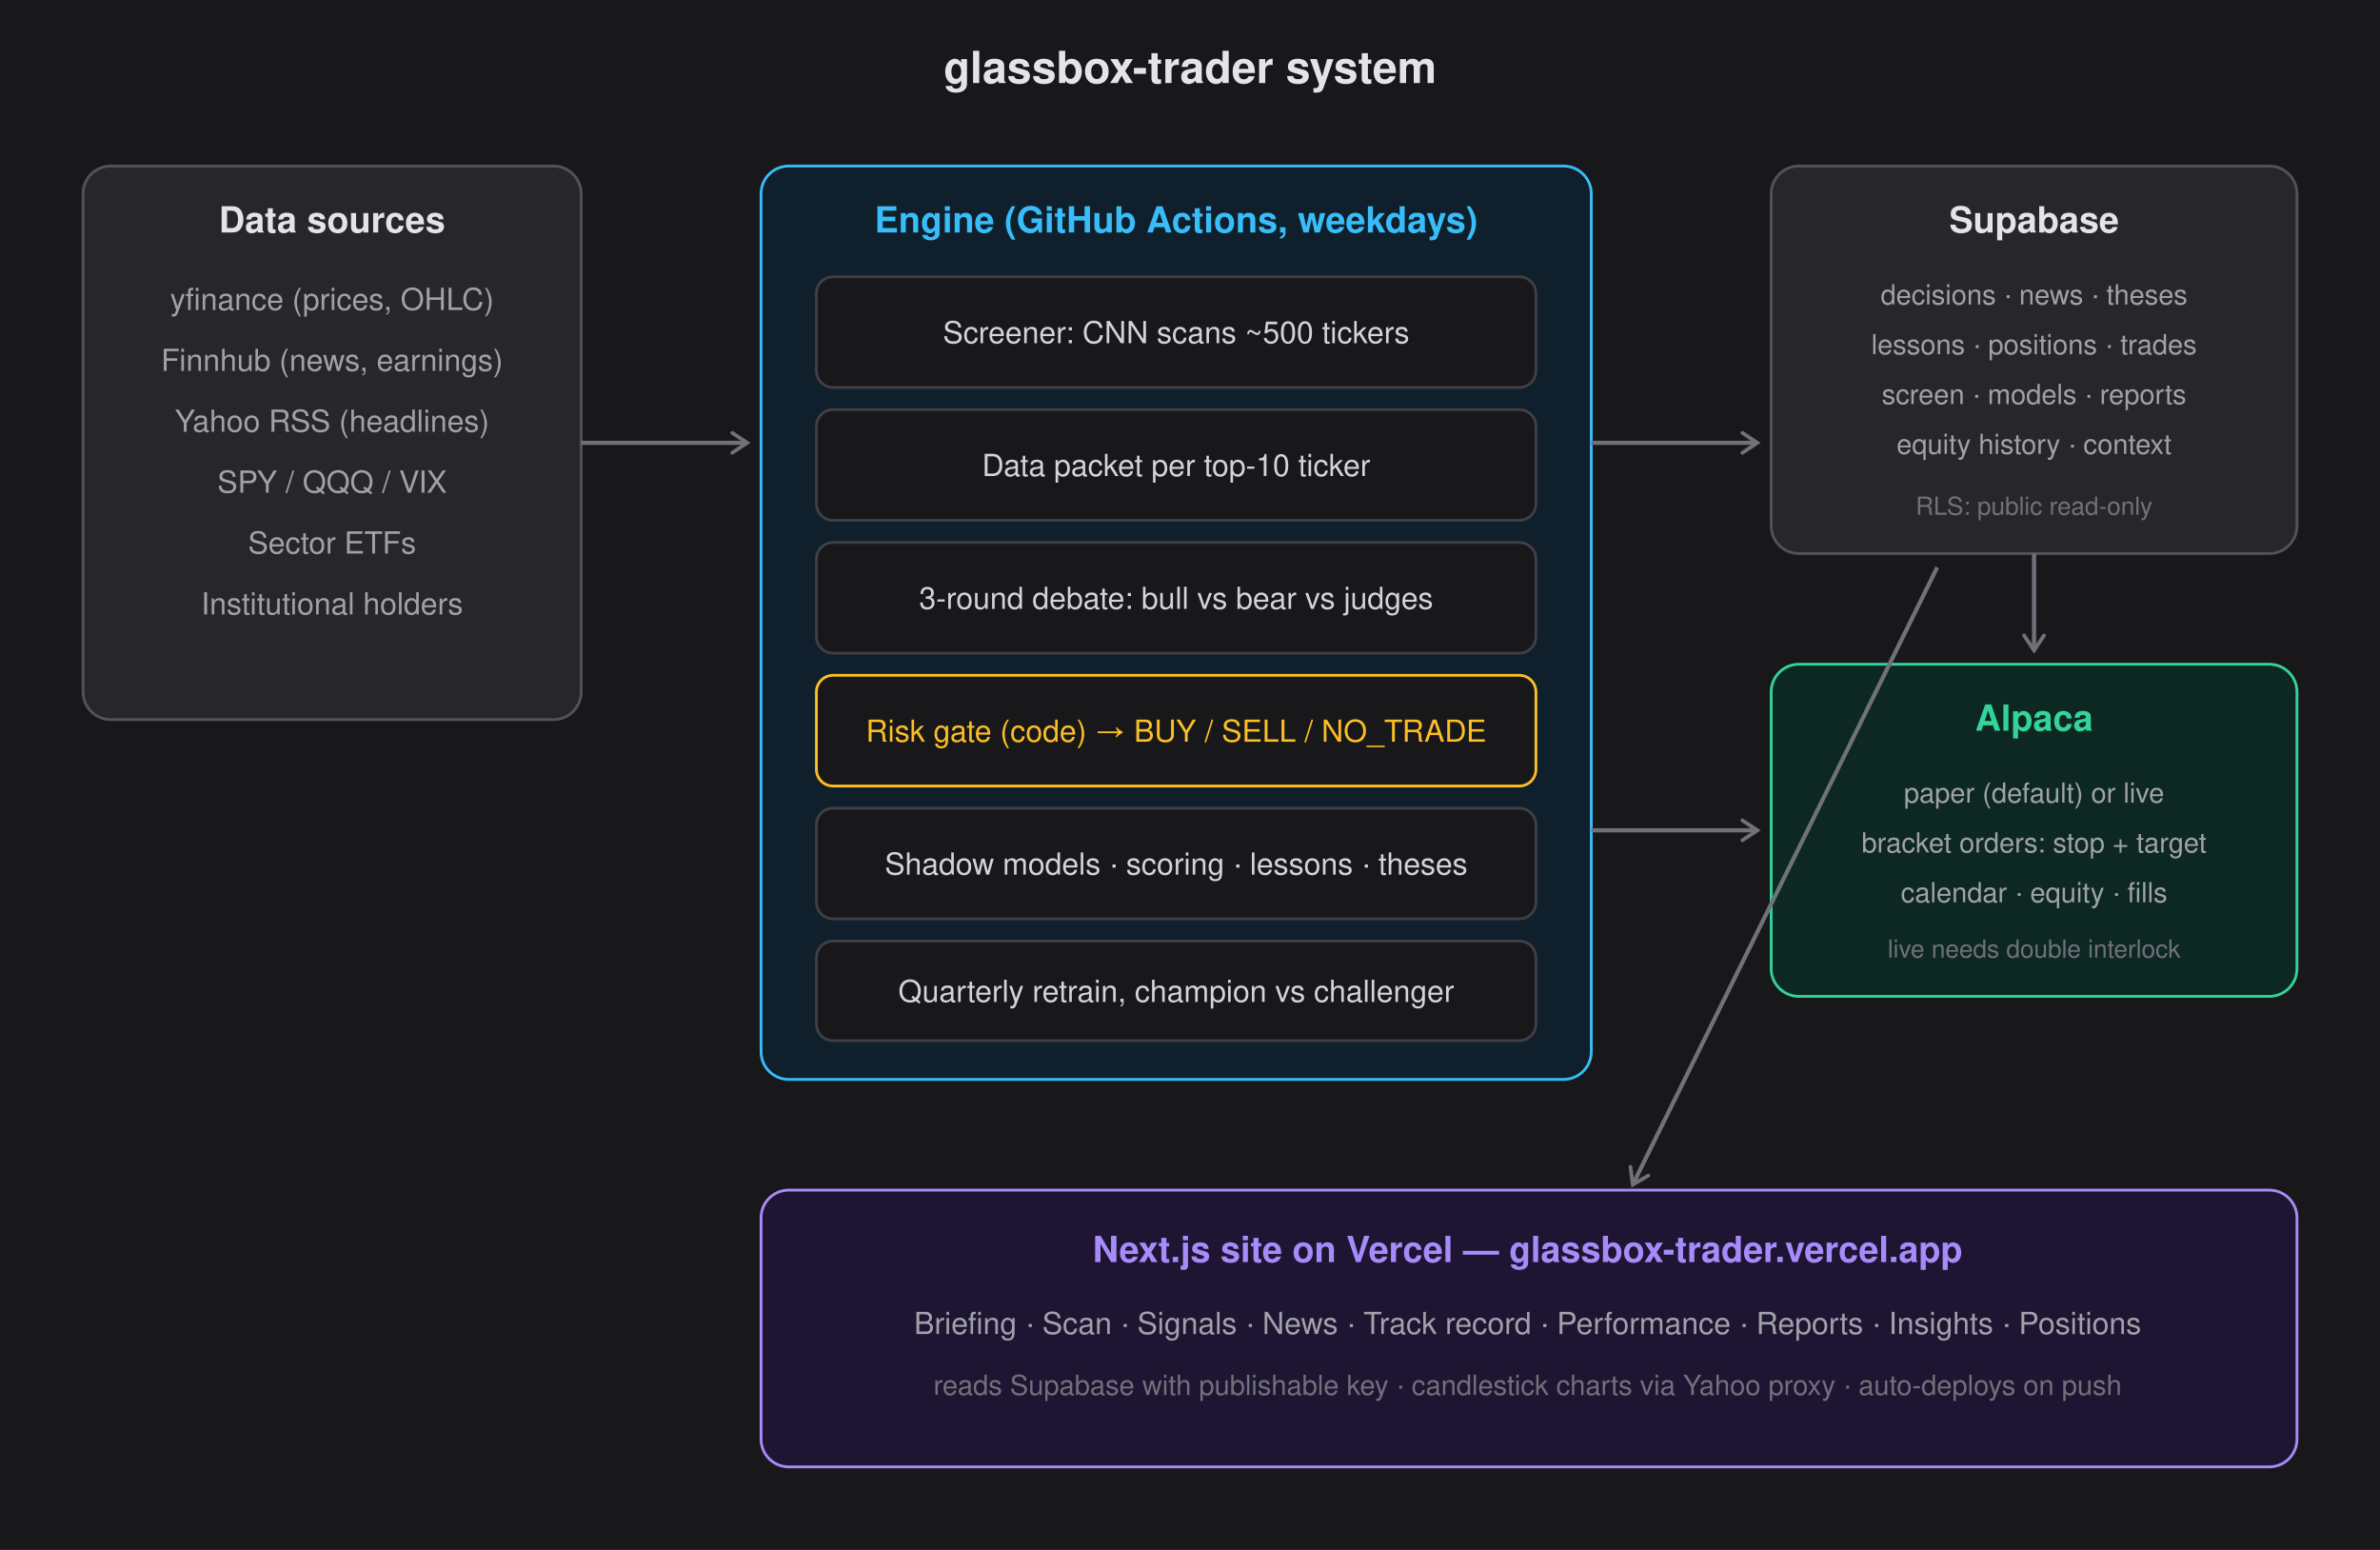
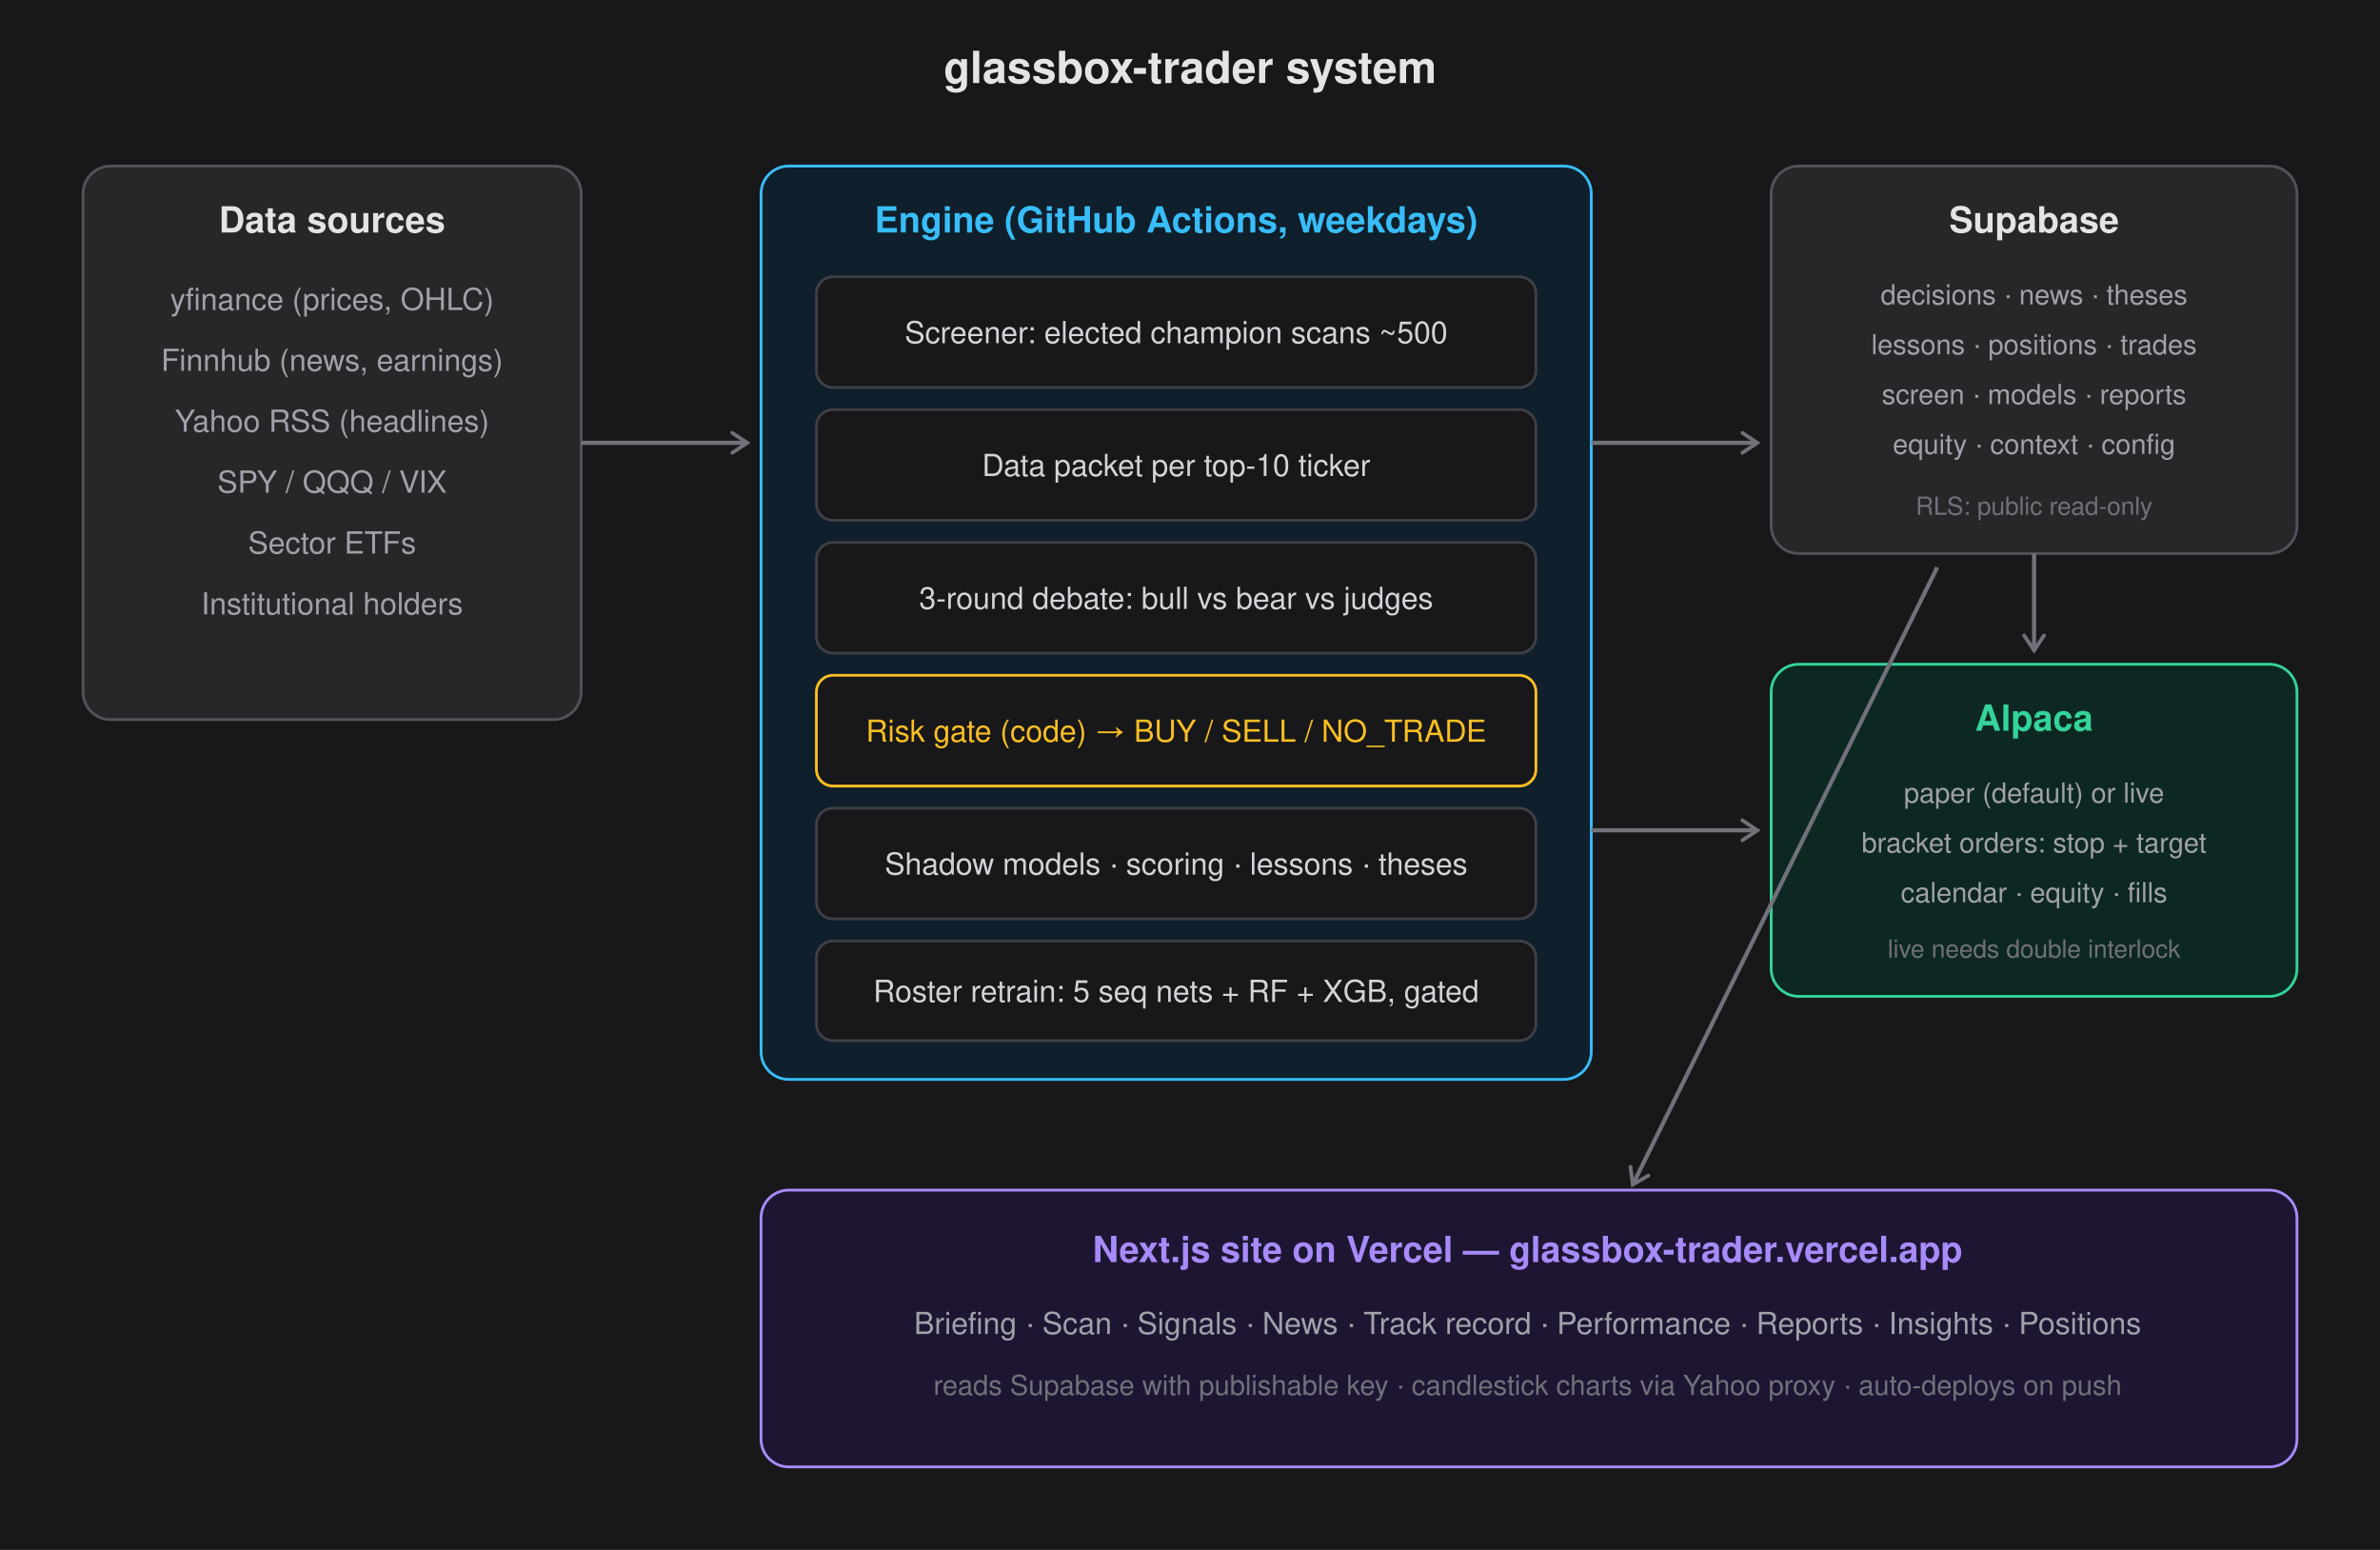
<svg xmlns="http://www.w3.org/2000/svg" viewBox="0 0 860 560" font-family="Helvetica,Arial,sans-serif">
  <rect width="860" height="560" fill="#18181b" />
  <defs>
    <marker id="a" viewBox="0 0 10 10" refX="8" refY="5" markerWidth="6" markerHeight="6" orient="auto-start-reverse">
      <path d="M2 1L8 5L2 9" fill="none" stroke="#71717a" stroke-width="1.5" stroke-linecap="round" />
    </marker>
  </defs>
  <text x="430" y="30" text-anchor="middle" fill="#e4e4e7" font-size="16" font-weight="bold">glassbox-trader system</text>
  <rect x="30" y="60" width="180" height="200" rx="10" fill="#27272a" stroke="#52525b" />
  <text x="120" y="84" text-anchor="middle" fill="#e4e4e7" font-size="13" font-weight="bold">Data sources</text>
  <text x="120" y="112" text-anchor="middle" fill="#a1a1aa" font-size="11">yfinance (prices, OHLC)</text>
  <text x="120" y="134" text-anchor="middle" fill="#a1a1aa" font-size="11">Finnhub (news, earnings)</text>
  <text x="120" y="156" text-anchor="middle" fill="#a1a1aa" font-size="11">Yahoo RSS (headlines)</text>
  <text x="120" y="178" text-anchor="middle" fill="#a1a1aa" font-size="11">SPY / QQQ / VIX</text>
  <text x="120" y="200" text-anchor="middle" fill="#a1a1aa" font-size="11">Sector ETFs</text>
  <text x="120" y="222" text-anchor="middle" fill="#a1a1aa" font-size="11">Institutional holders</text>
  <line x1="210" y1="160" x2="270" y2="160" stroke="#71717a" stroke-width="1.5" marker-end="url(#a)" />
  <rect x="275" y="60" width="300" height="330" rx="10" fill="#0f1f2b" stroke="#38bdf8" />
  <text x="425" y="84" text-anchor="middle" fill="#38bdf8" font-size="13" font-weight="bold">Engine (GitHub Actions, weekdays)</text>
  <rect x="295" y="100" width="260" height="40" rx="6" fill="#18181b" stroke="#3f3f46" />
-   <text x="425" y="124" text-anchor="middle" fill="#d4d4d8" font-size="11">Screener: CNN scans ~500 tickers</text>
+   <text x="425" y="124" text-anchor="middle" fill="#d4d4d8" font-size="11">Screener: elected champion scans ~500</text>
  <rect x="295" y="148" width="260" height="40" rx="6" fill="#18181b" stroke="#3f3f46" />
  <text x="425" y="172" text-anchor="middle" fill="#d4d4d8" font-size="11">Data packet per top-10 ticker</text>
  <rect x="295" y="196" width="260" height="40" rx="6" fill="#18181b" stroke="#3f3f46" />
  <text x="425" y="220" text-anchor="middle" fill="#d4d4d8" font-size="11">3-round debate: bull vs bear vs judges</text>
  <rect x="295" y="244" width="260" height="40" rx="6" fill="#18181b" stroke="#fbbf24" />
  <text x="425" y="268" text-anchor="middle" fill="#fbbf24" font-size="11">Risk gate (code) → BUY / SELL / NO_TRADE</text>
  <rect x="295" y="292" width="260" height="40" rx="6" fill="#18181b" stroke="#3f3f46" />
  <text x="425" y="316" text-anchor="middle" fill="#d4d4d8" font-size="11">Shadow models · scoring · lessons · theses</text>
  <rect x="295" y="340" width="260" height="36" rx="6" fill="#18181b" stroke="#3f3f46" />
-   <text x="425" y="362" text-anchor="middle" fill="#d4d4d8" font-size="11">Quarterly retrain, champion vs challenger</text>
+   <text x="425" y="362" text-anchor="middle" fill="#d4d4d8" font-size="11">Roster retrain: 5 seq nets + RF + XGB, gated</text>
  <line x1="575" y1="160" x2="635" y2="160" stroke="#71717a" stroke-width="1.5" marker-end="url(#a)" />
  <rect x="640" y="60" width="190" height="140" rx="10" fill="#27272a" stroke="#52525b" />
  <text x="735" y="84" text-anchor="middle" fill="#e4e4e7" font-size="13" font-weight="bold">Supabase</text>
  <text x="735" y="110" text-anchor="middle" fill="#a1a1aa" font-size="10">decisions · news · theses</text>
  <text x="735" y="128" text-anchor="middle" fill="#a1a1aa" font-size="10">lessons · positions · trades</text>
  <text x="735" y="146" text-anchor="middle" fill="#a1a1aa" font-size="10">screen · models · reports</text>
-   <text x="735" y="164" text-anchor="middle" fill="#a1a1aa" font-size="10">equity history · context</text>
+   <text x="735" y="164" text-anchor="middle" fill="#a1a1aa" font-size="10">equity · context · config</text>
  <text x="735" y="186" text-anchor="middle" fill="#71717a" font-size="9">RLS: public read-only</text>
  <line x1="575" y1="300" x2="635" y2="300" stroke="#71717a" stroke-width="1.5" marker-end="url(#a)" />
  <rect x="640" y="240" width="190" height="120" rx="10" fill="#0d2823" stroke="#34d399" />
  <text x="735" y="264" text-anchor="middle" fill="#34d399" font-size="13" font-weight="bold">Alpaca</text>
  <text x="735" y="290" text-anchor="middle" fill="#a1a1aa" font-size="10">paper (default) or live</text>
  <text x="735" y="308" text-anchor="middle" fill="#a1a1aa" font-size="10">bracket orders: stop + target</text>
  <text x="735" y="326" text-anchor="middle" fill="#a1a1aa" font-size="10">calendar · equity · fills</text>
  <text x="735" y="346" text-anchor="middle" fill="#71717a" font-size="9">live needs double interlock</text>
  <line x1="735" y1="200" x2="735" y2="235" stroke="#71717a" stroke-width="1.5" marker-end="url(#a)" />
  <rect x="275" y="430" width="555" height="100" rx="10" fill="#1e1533" stroke="#a78bfa" />
  <text x="552" y="456" text-anchor="middle" fill="#a78bfa" font-size="13" font-weight="bold">Next.js site on Vercel — glassbox-trader.vercel.app</text>
  <text x="552" y="482" text-anchor="middle" fill="#a1a1aa" font-size="11">Briefing · Scan · Signals · News · Track record · Performance · Reports · Insights · Positions</text>
  <text x="552" y="504" text-anchor="middle" fill="#71717a" font-size="10">reads Supabase with publishable key · candlestick charts via Yahoo proxy · auto-deploys on push</text>
  <line x1="700" y1="205" x2="590" y2="428" stroke="#71717a" stroke-width="1.5" marker-end="url(#a)" />
</svg>
